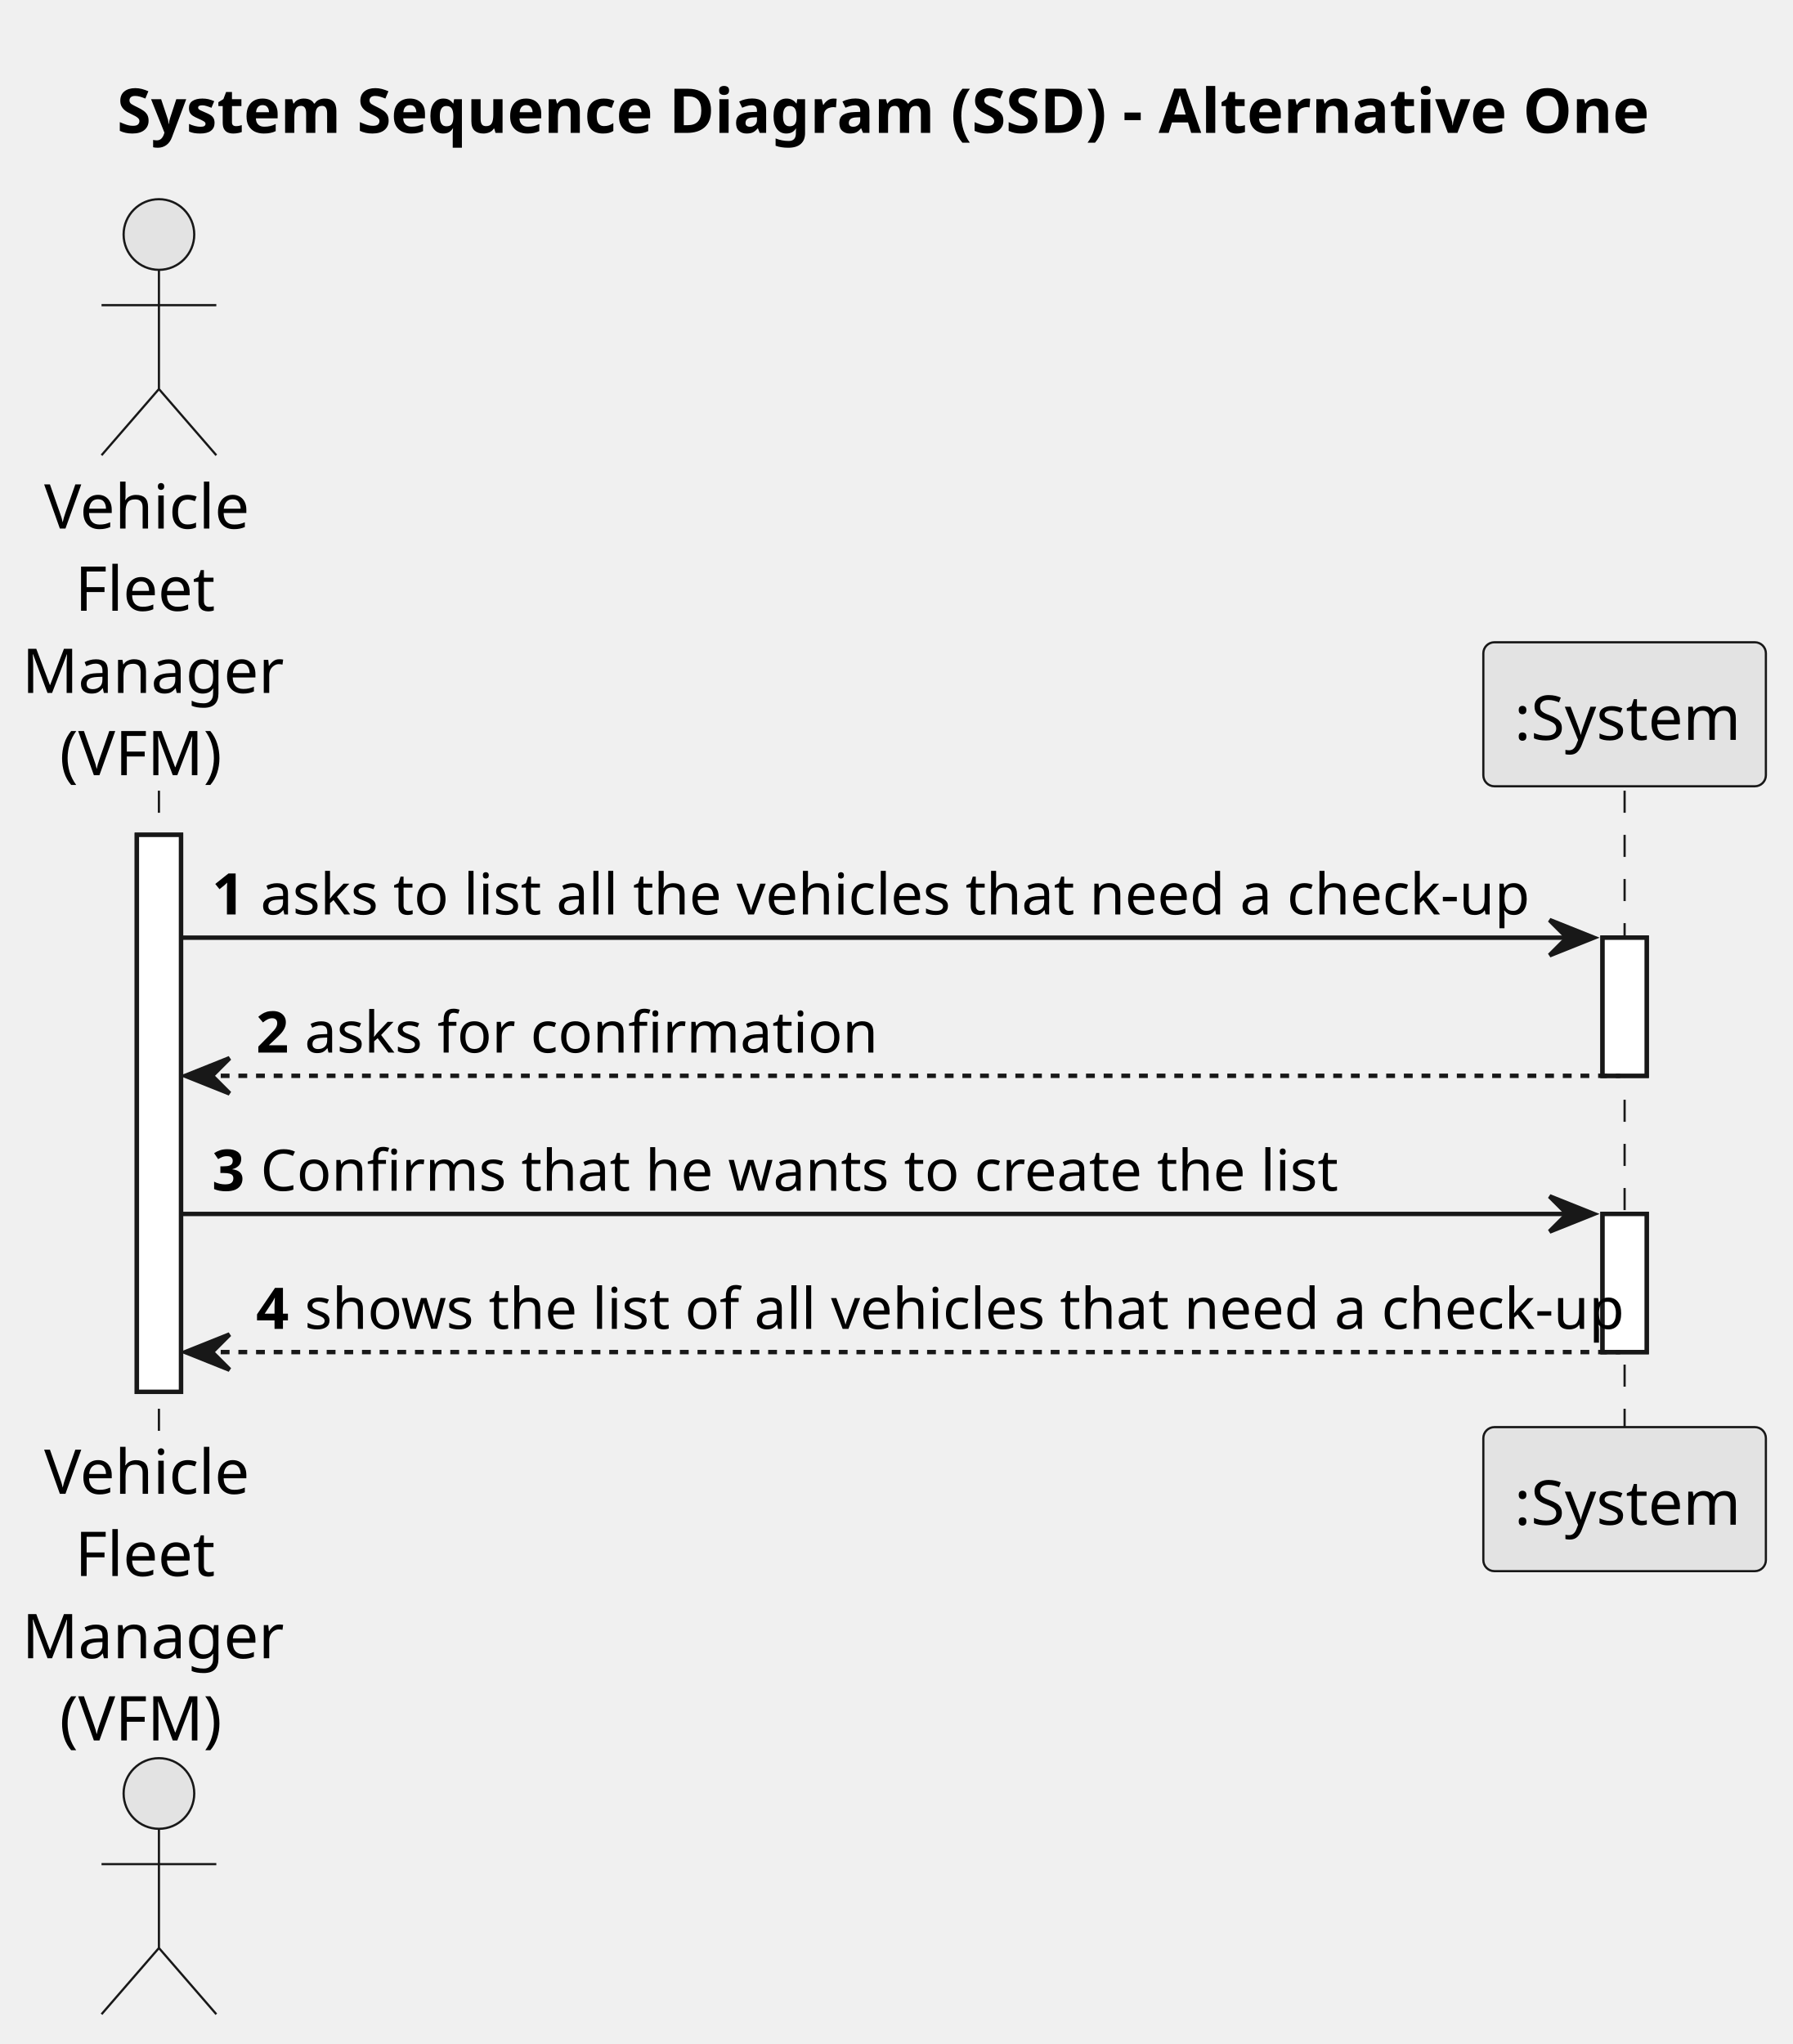
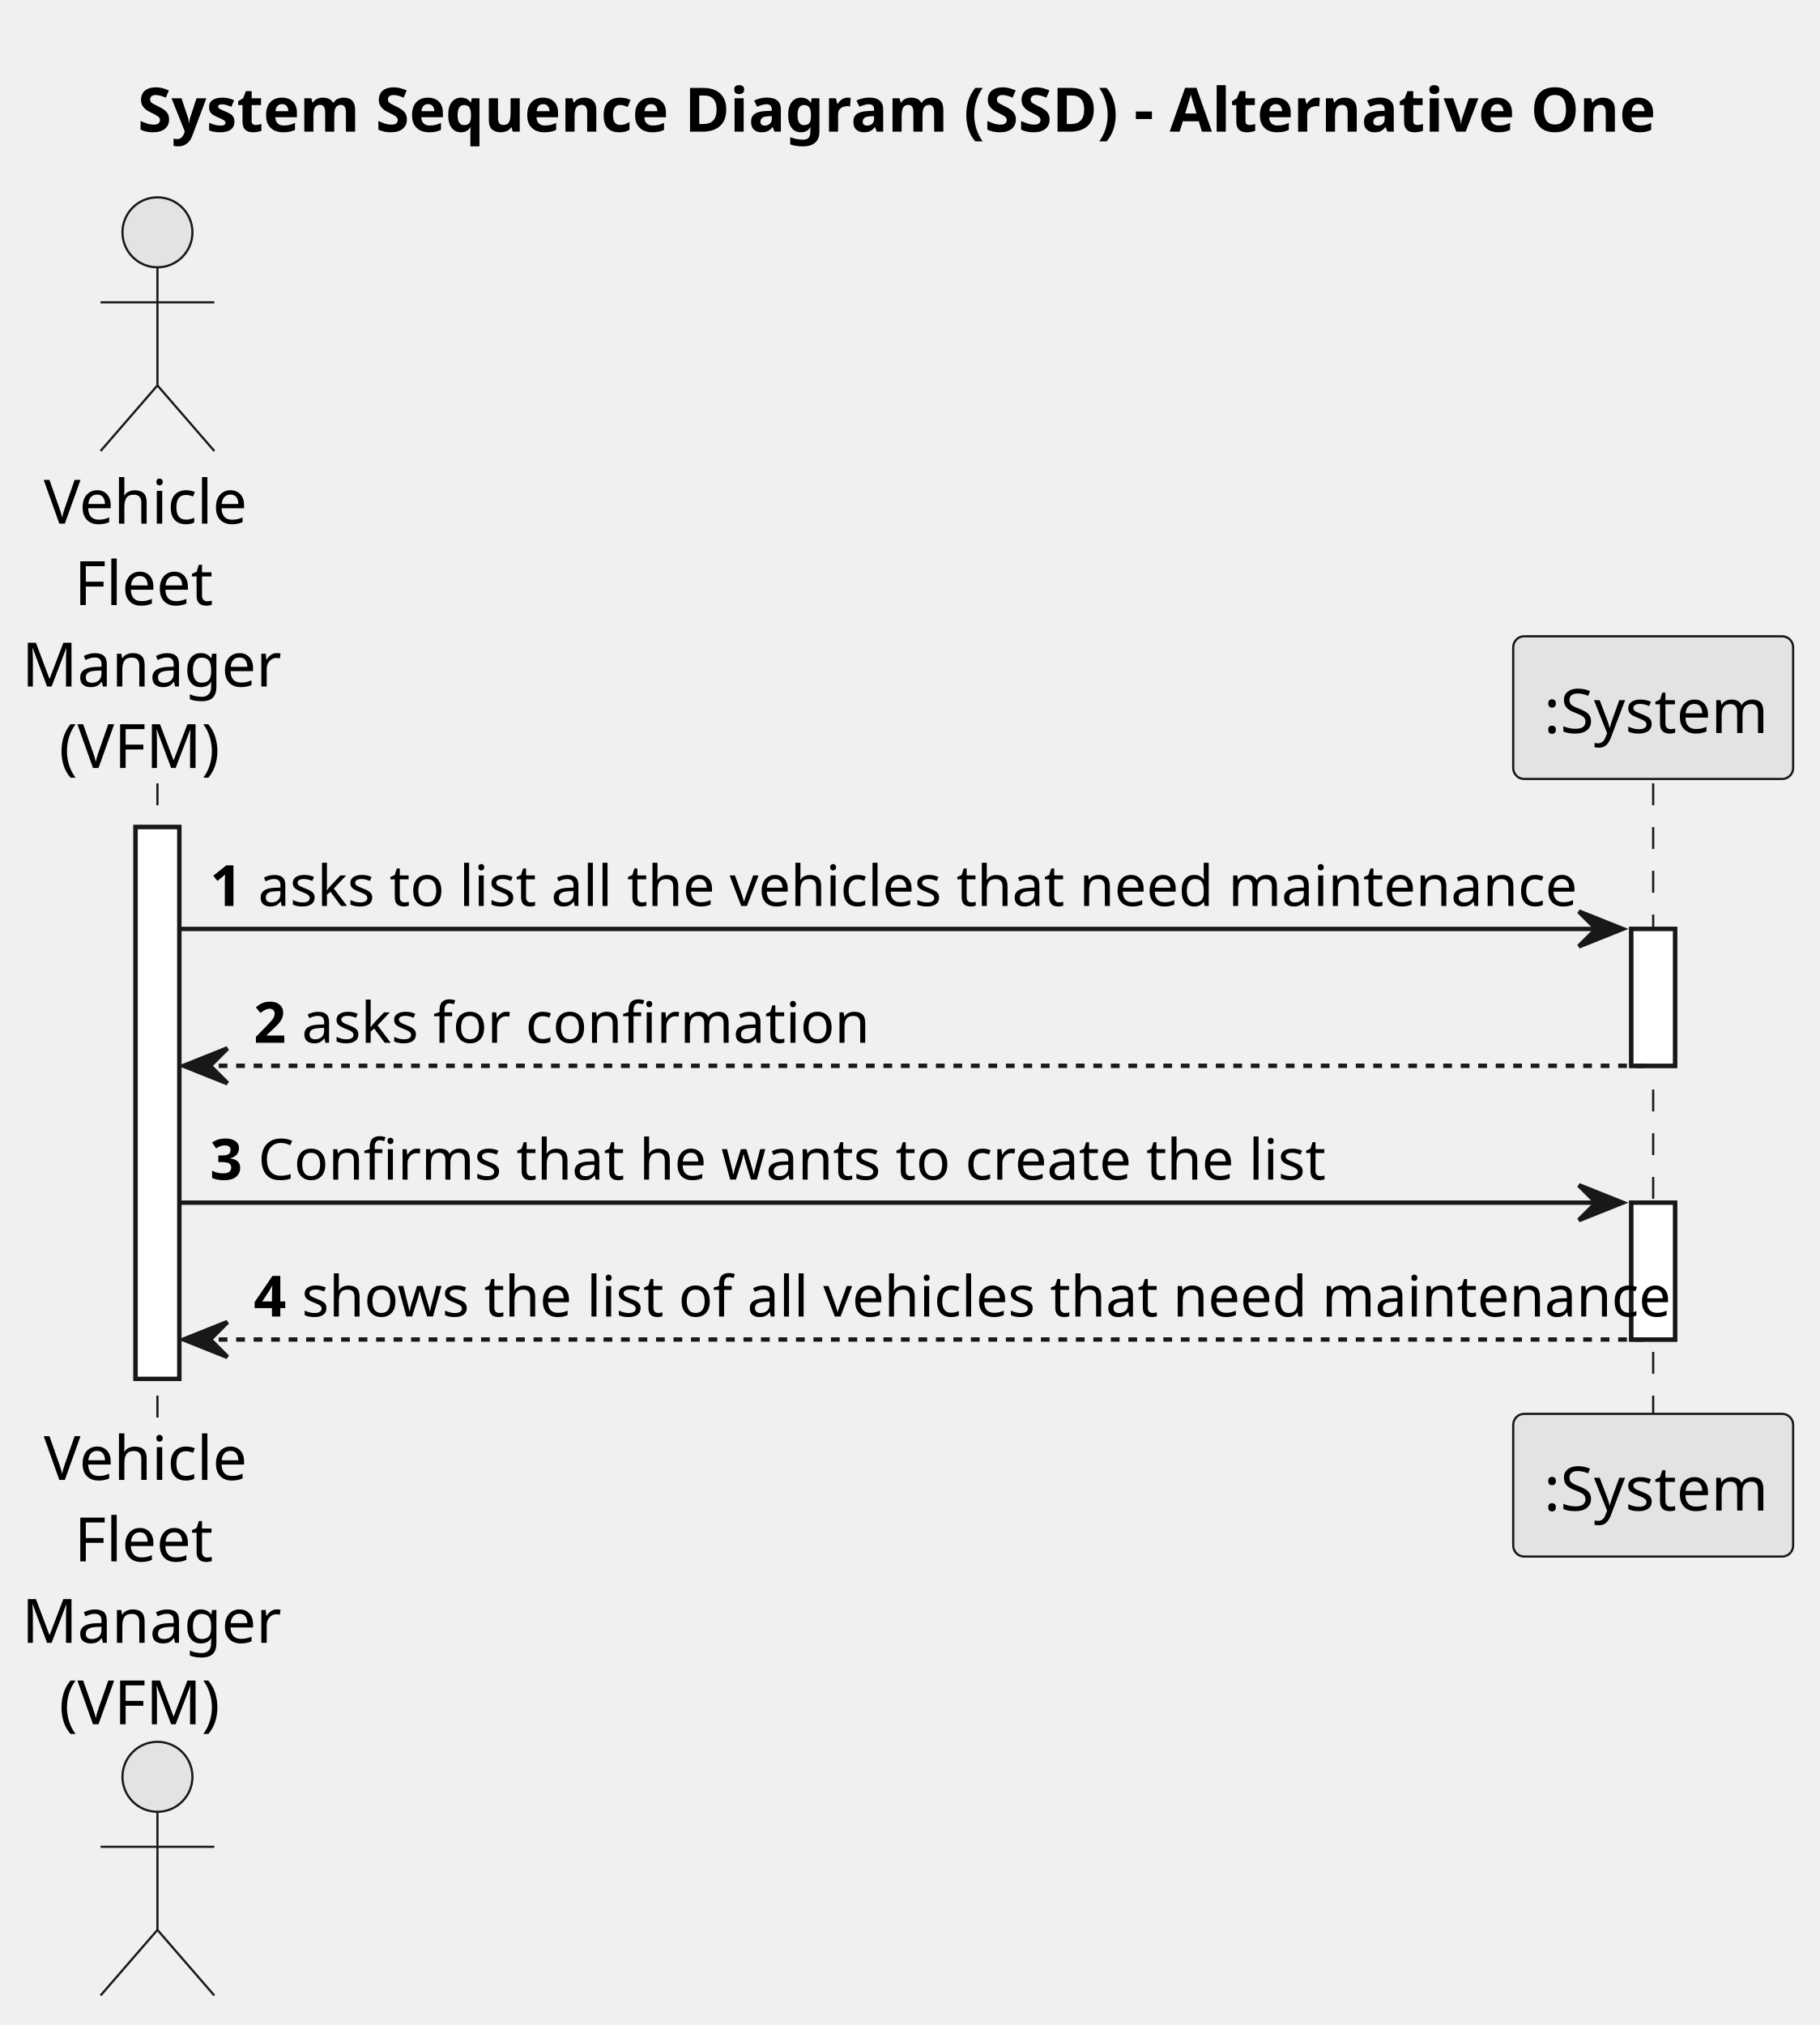
- <svg xmlns="http://www.w3.org/2000/svg" contentStyleType="text/css" height="463px" preserveAspectRatio="none" style="width:406px;height:463px;background:#FFFFFF;" version="1.1" viewBox="0 0 406 463" width="406px" zoomAndPan="magnify">
+ <svg xmlns="http://www.w3.org/2000/svg" contentStyleType="text/css" height="463px" preserveAspectRatio="none" style="width:416px;height:463px;background:#FFFFFF;" version="1.1" viewBox="0 0 416 463" width="416px" zoomAndPan="magnify">
  <defs />
  <g>
-     <text fill="#000000" font-family="sans-serif" font-size="14" font-weight="bold" lengthAdjust="spacing" textLength="351" x="26.5" y="30.107">System Sequence Diagram (SSD) - Alternative One</text>
+     <text fill="#000000" font-family="sans-serif" font-size="14" font-weight="bold" lengthAdjust="spacing" textLength="351" x="31.5" y="30.107">System Sequence Diagram (SSD) - Alternative One</text>
    <rect fill="#FFFFFF" height="126.164" style="stroke:#181818;stroke-width:1.0;" width="10" x="31" y="189.106" />
-     <rect fill="#FFFFFF" height="31.291" style="stroke:#181818;stroke-width:1.0;" width="10" x="363" y="212.397" />
-     <rect fill="#FFFFFF" height="31.291" style="stroke:#181818;stroke-width:1.0;" width="10" x="363" y="274.978" />
+     <rect fill="#FFFFFF" height="31.291" style="stroke:#181818;stroke-width:1.0;" width="10" x="373" y="212.397" />
+     <rect fill="#FFFFFF" height="31.291" style="stroke:#181818;stroke-width:1.0;" width="10" x="373" y="274.978" />
    <line style="stroke:#181818;stroke-width:0.5;stroke-dasharray:5.0,5.0;" x1="36" x2="36" y1="179.106" y2="324.269" />
-     <line style="stroke:#181818;stroke-width:0.5;stroke-dasharray:5.0,5.0;" x1="368" x2="368" y1="179.106" y2="324.269" />
+     <line style="stroke:#181818;stroke-width:0.5;stroke-dasharray:5.0,5.0;" x1="378" x2="378" y1="179.106" y2="324.269" />
    <text fill="#000000" font-family="sans-serif" font-size="14" lengthAdjust="spacing" textLength="46" x="10" y="119.728">Vehicle</text>
    <text fill="#000000" font-family="sans-serif" font-size="14" lengthAdjust="spacing" textLength="32" x="17" y="138.35">Fleet</text>
    <text fill="#000000" font-family="sans-serif" font-size="14" lengthAdjust="spacing" textLength="56" x="5" y="156.971">Manager</text>
    <text fill="#000000" font-family="sans-serif" font-size="14" lengthAdjust="spacing" textLength="39" x="13.5" y="175.592">(VFM)</text>
    <ellipse cx="36" cy="53.121" fill="#E3E3E3" rx="8" ry="8" style="stroke:#181818;stroke-width:0.5;" />
    <path d="M36,61.121 L36,88.121 M23,69.121 L49,69.121 M36,88.121 L23,103.121 M36,88.121 L49,103.121 " fill="none" style="stroke:#181818;stroke-width:0.5;" />
    <text fill="#000000" font-family="sans-serif" font-size="14" lengthAdjust="spacing" textLength="46" x="10" y="338.377">Vehicle</text>
    <text fill="#000000" font-family="sans-serif" font-size="14" lengthAdjust="spacing" textLength="32" x="17" y="356.998">Fleet</text>
    <text fill="#000000" font-family="sans-serif" font-size="14" lengthAdjust="spacing" textLength="56" x="5" y="375.619">Manager</text>
    <text fill="#000000" font-family="sans-serif" font-size="14" lengthAdjust="spacing" textLength="39" x="13.5" y="394.24">(VFM)</text>
    <ellipse cx="36" cy="406.254" fill="#E3E3E3" rx="8" ry="8" style="stroke:#181818;stroke-width:0.5;" />
    <path d="M36,414.254 L36,441.254 M23,422.254 L49,422.254 M36,441.254 L23,456.254 M36,441.254 L49,456.254 " fill="none" style="stroke:#181818;stroke-width:0.5;" />
-     <rect fill="#E3E3E3" height="32.621" rx="2.5" ry="2.5" style="stroke:#181818;stroke-width:0.5;" width="64" x="336" y="145.484" />
-     <text fill="#000000" font-family="sans-serif" font-size="14" lengthAdjust="spacing" textLength="50" x="343" y="167.592">:System</text>
-     <rect fill="#E3E3E3" height="32.621" rx="2.5" ry="2.5" style="stroke:#181818;stroke-width:0.5;" width="64" x="336" y="323.269" />
-     <text fill="#000000" font-family="sans-serif" font-size="14" lengthAdjust="spacing" textLength="50" x="343" y="345.377">:System</text>
+     <rect fill="#E3E3E3" height="32.621" rx="2.5" ry="2.5" style="stroke:#181818;stroke-width:0.5;" width="64" x="346" y="145.484" />
+     <text fill="#000000" font-family="sans-serif" font-size="14" lengthAdjust="spacing" textLength="50" x="353" y="167.592">:System</text>
+     <rect fill="#E3E3E3" height="32.621" rx="2.5" ry="2.5" style="stroke:#181818;stroke-width:0.5;" width="64" x="346" y="323.269" />
+     <text fill="#000000" font-family="sans-serif" font-size="14" lengthAdjust="spacing" textLength="50" x="353" y="345.377">:System</text>
    <rect fill="#FFFFFF" height="126.164" style="stroke:#181818;stroke-width:1.0;" width="10" x="31" y="189.106" />
-     <rect fill="#FFFFFF" height="31.291" style="stroke:#181818;stroke-width:1.0;" width="10" x="363" y="212.397" />
-     <rect fill="#FFFFFF" height="31.291" style="stroke:#181818;stroke-width:1.0;" width="10" x="363" y="274.978" />
-     <polygon fill="#181818" points="351,208.397,361,212.397,351,216.397,355,212.397" style="stroke:#181818;stroke-width:1.0;" />
-     <line style="stroke:#181818;stroke-width:1.0;" x1="41" x2="357" y1="212.397" y2="212.397" />
+     <rect fill="#FFFFFF" height="31.291" style="stroke:#181818;stroke-width:1.0;" width="10" x="373" y="212.397" />
+     <rect fill="#FFFFFF" height="31.291" style="stroke:#181818;stroke-width:1.0;" width="10" x="373" y="274.978" />
+     <polygon fill="#181818" points="361,208.397,371,212.397,361,216.397,365,212.397" style="stroke:#181818;stroke-width:1.0;" />
+     <line style="stroke:#181818;stroke-width:1.0;" x1="41" x2="367" y1="212.397" y2="212.397" />
    <text fill="#000000" font-family="sans-serif" font-size="13" font-weight="bold" lengthAdjust="spacing" textLength="7" x="48" y="207.134">1</text>
-     <text fill="#000000" font-family="sans-serif" font-size="13" lengthAdjust="spacing" textLength="279" x="59" y="207.134">asks to list all the vehicles that need a check-up</text>
+     <text fill="#000000" font-family="sans-serif" font-size="13" lengthAdjust="spacing" textLength="289" x="59" y="207.134">asks to list all the vehicles that need maintenance</text>
    <polygon fill="#181818" points="52,239.688,42,243.688,52,247.688,48,243.688" style="stroke:#181818;stroke-width:1.0;" />
-     <line style="stroke:#181818;stroke-width:1.0;stroke-dasharray:2.0,2.0;" x1="46" x2="367" y1="243.688" y2="243.688" />
+     <line style="stroke:#181818;stroke-width:1.0;stroke-dasharray:2.0,2.0;" x1="46" x2="377" y1="243.688" y2="243.688" />
    <text fill="#000000" font-family="sans-serif" font-size="13" font-weight="bold" lengthAdjust="spacing" textLength="7" x="58" y="238.425">2</text>
    <text fill="#000000" font-family="sans-serif" font-size="13" lengthAdjust="spacing" textLength="120" x="69" y="238.425">asks for confirmation</text>
-     <polygon fill="#181818" points="351,270.978,361,274.978,351,278.978,355,274.978" style="stroke:#181818;stroke-width:1.0;" />
-     <line style="stroke:#181818;stroke-width:1.0;" x1="41" x2="357" y1="274.978" y2="274.978" />
+     <polygon fill="#181818" points="361,270.978,371,274.978,361,278.978,365,274.978" style="stroke:#181818;stroke-width:1.0;" />
+     <line style="stroke:#181818;stroke-width:1.0;" x1="41" x2="367" y1="274.978" y2="274.978" />
    <text fill="#000000" font-family="sans-serif" font-size="13" font-weight="bold" lengthAdjust="spacing" textLength="7" x="48" y="269.716">3</text>
    <text fill="#000000" font-family="sans-serif" font-size="13" lengthAdjust="spacing" textLength="231" x="59" y="269.716">Confirms that he wants to create the list</text>
    <polygon fill="#181818" points="52,302.269,42,306.269,52,310.269,48,306.269" style="stroke:#181818;stroke-width:1.0;" />
-     <line style="stroke:#181818;stroke-width:1.0;stroke-dasharray:2.0,2.0;" x1="46" x2="367" y1="306.269" y2="306.269" />
+     <line style="stroke:#181818;stroke-width:1.0;stroke-dasharray:2.0,2.0;" x1="46" x2="377" y1="306.269" y2="306.269" />
    <text fill="#000000" font-family="sans-serif" font-size="13" font-weight="bold" lengthAdjust="spacing" textLength="7" x="58" y="301.007">4</text>
-     <text fill="#000000" font-family="sans-serif" font-size="13" lengthAdjust="spacing" textLength="287" x="69" y="301.007">shows the list of all vehicles that need a check-up</text>
+     <text fill="#000000" font-family="sans-serif" font-size="13" lengthAdjust="spacing" textLength="297" x="69" y="301.007">shows the list of all vehicles that need maintenance</text>
  </g>
</svg>
